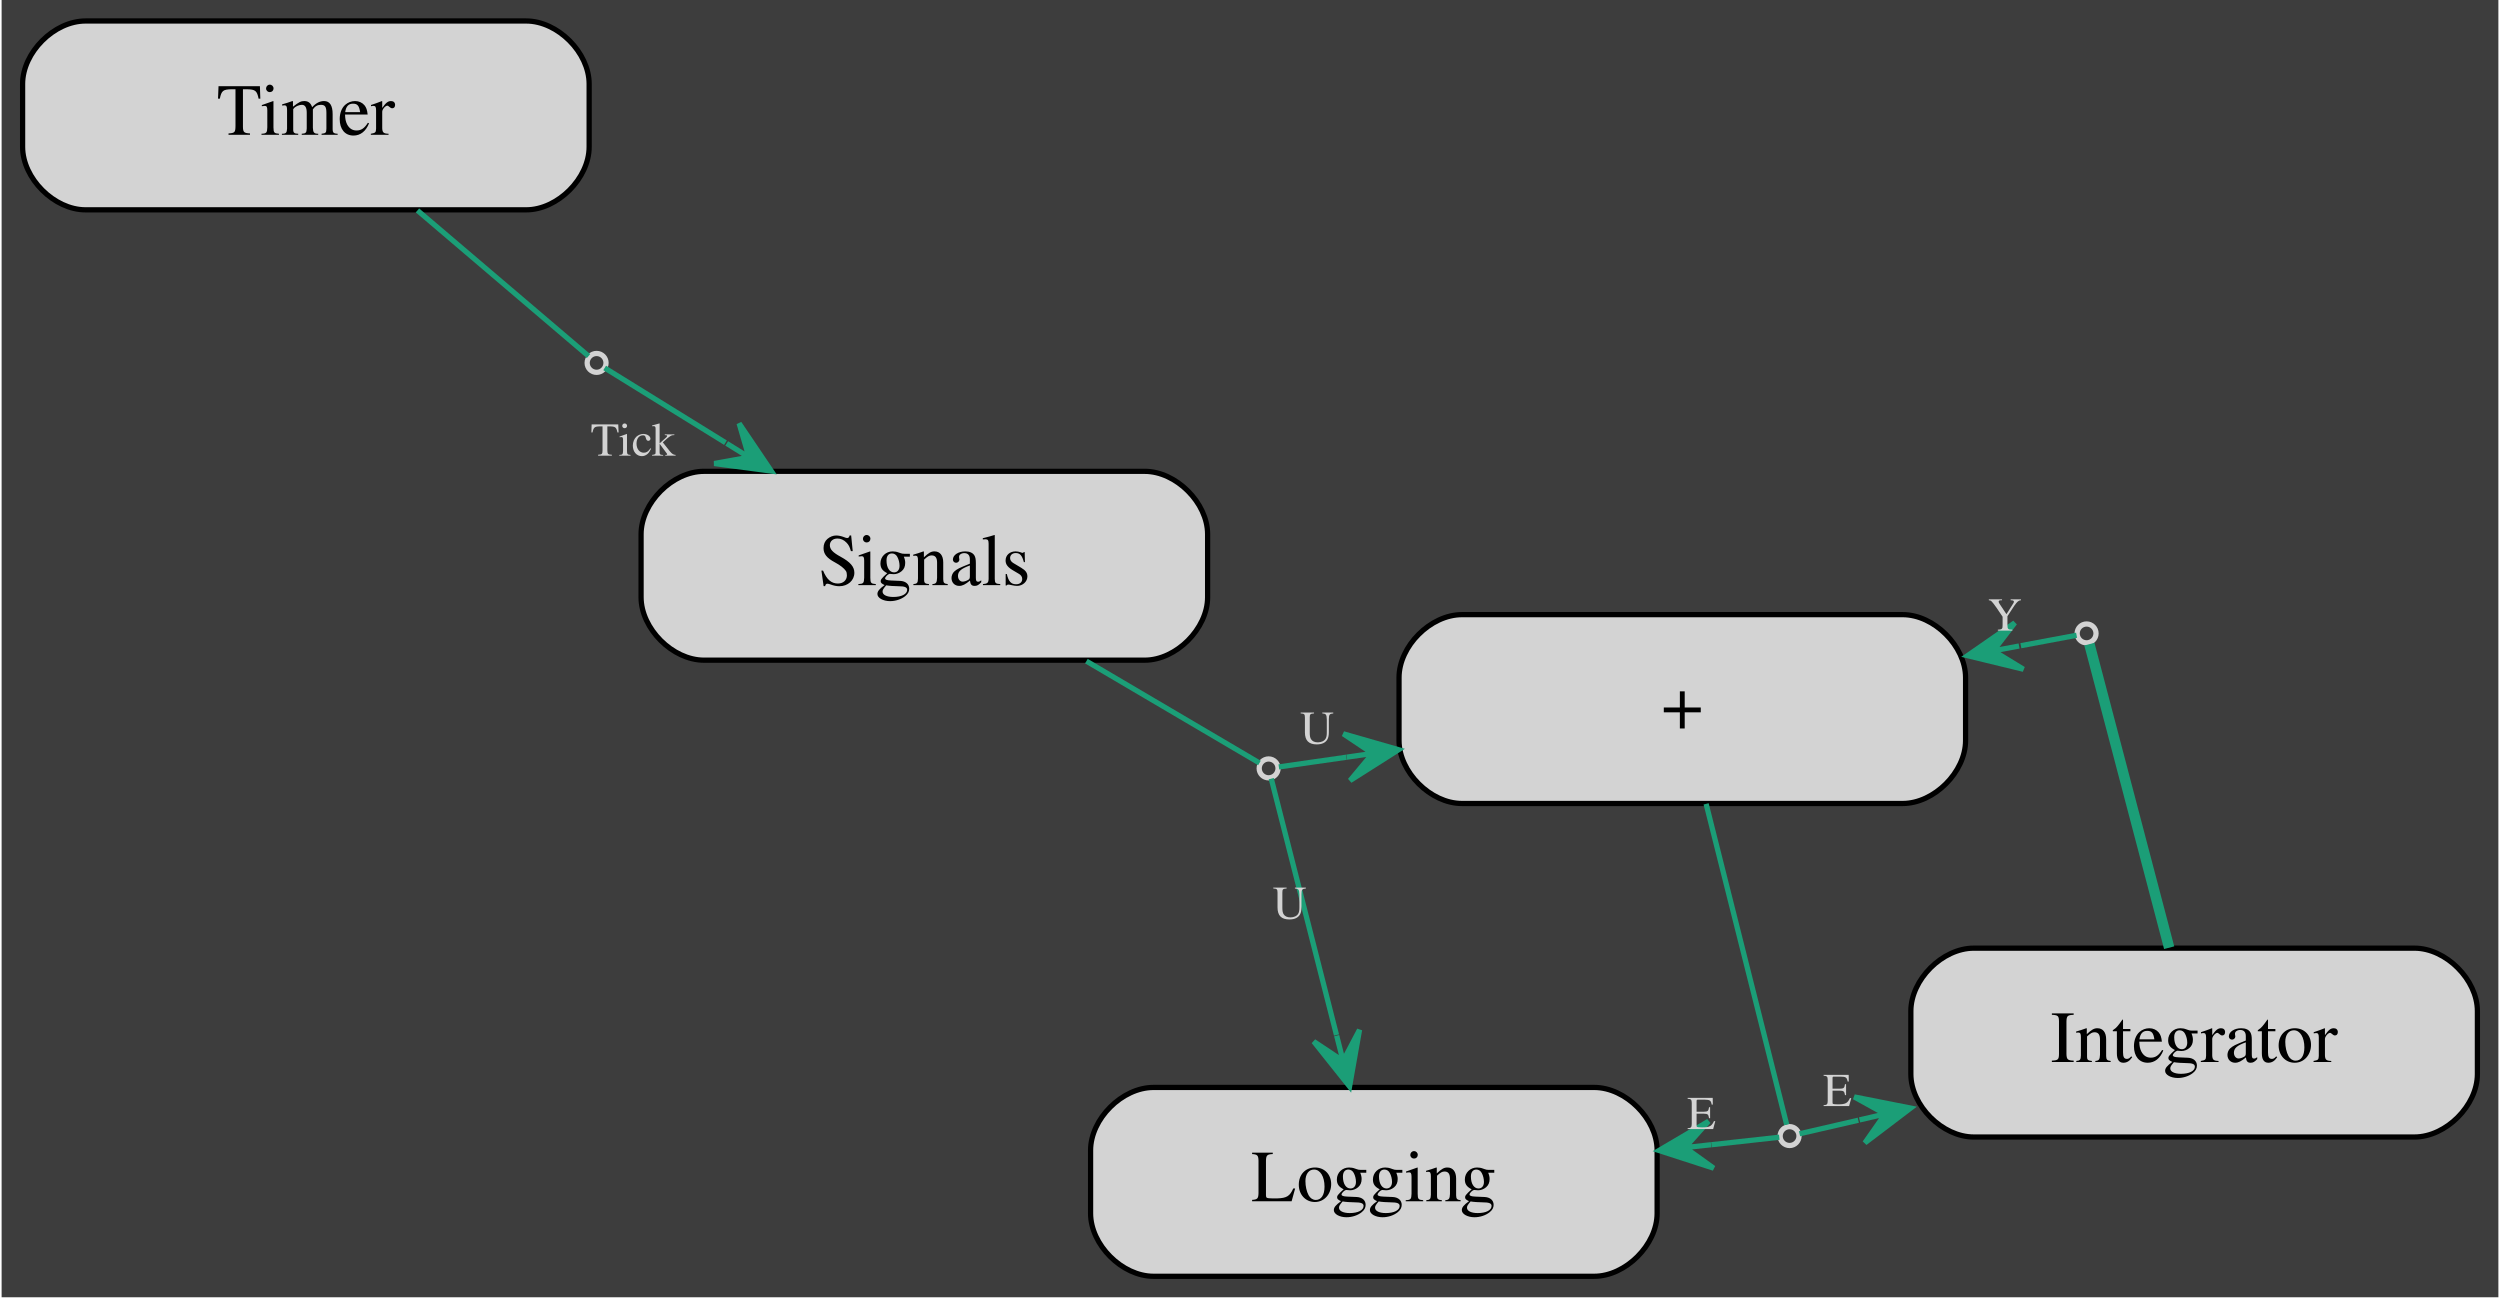
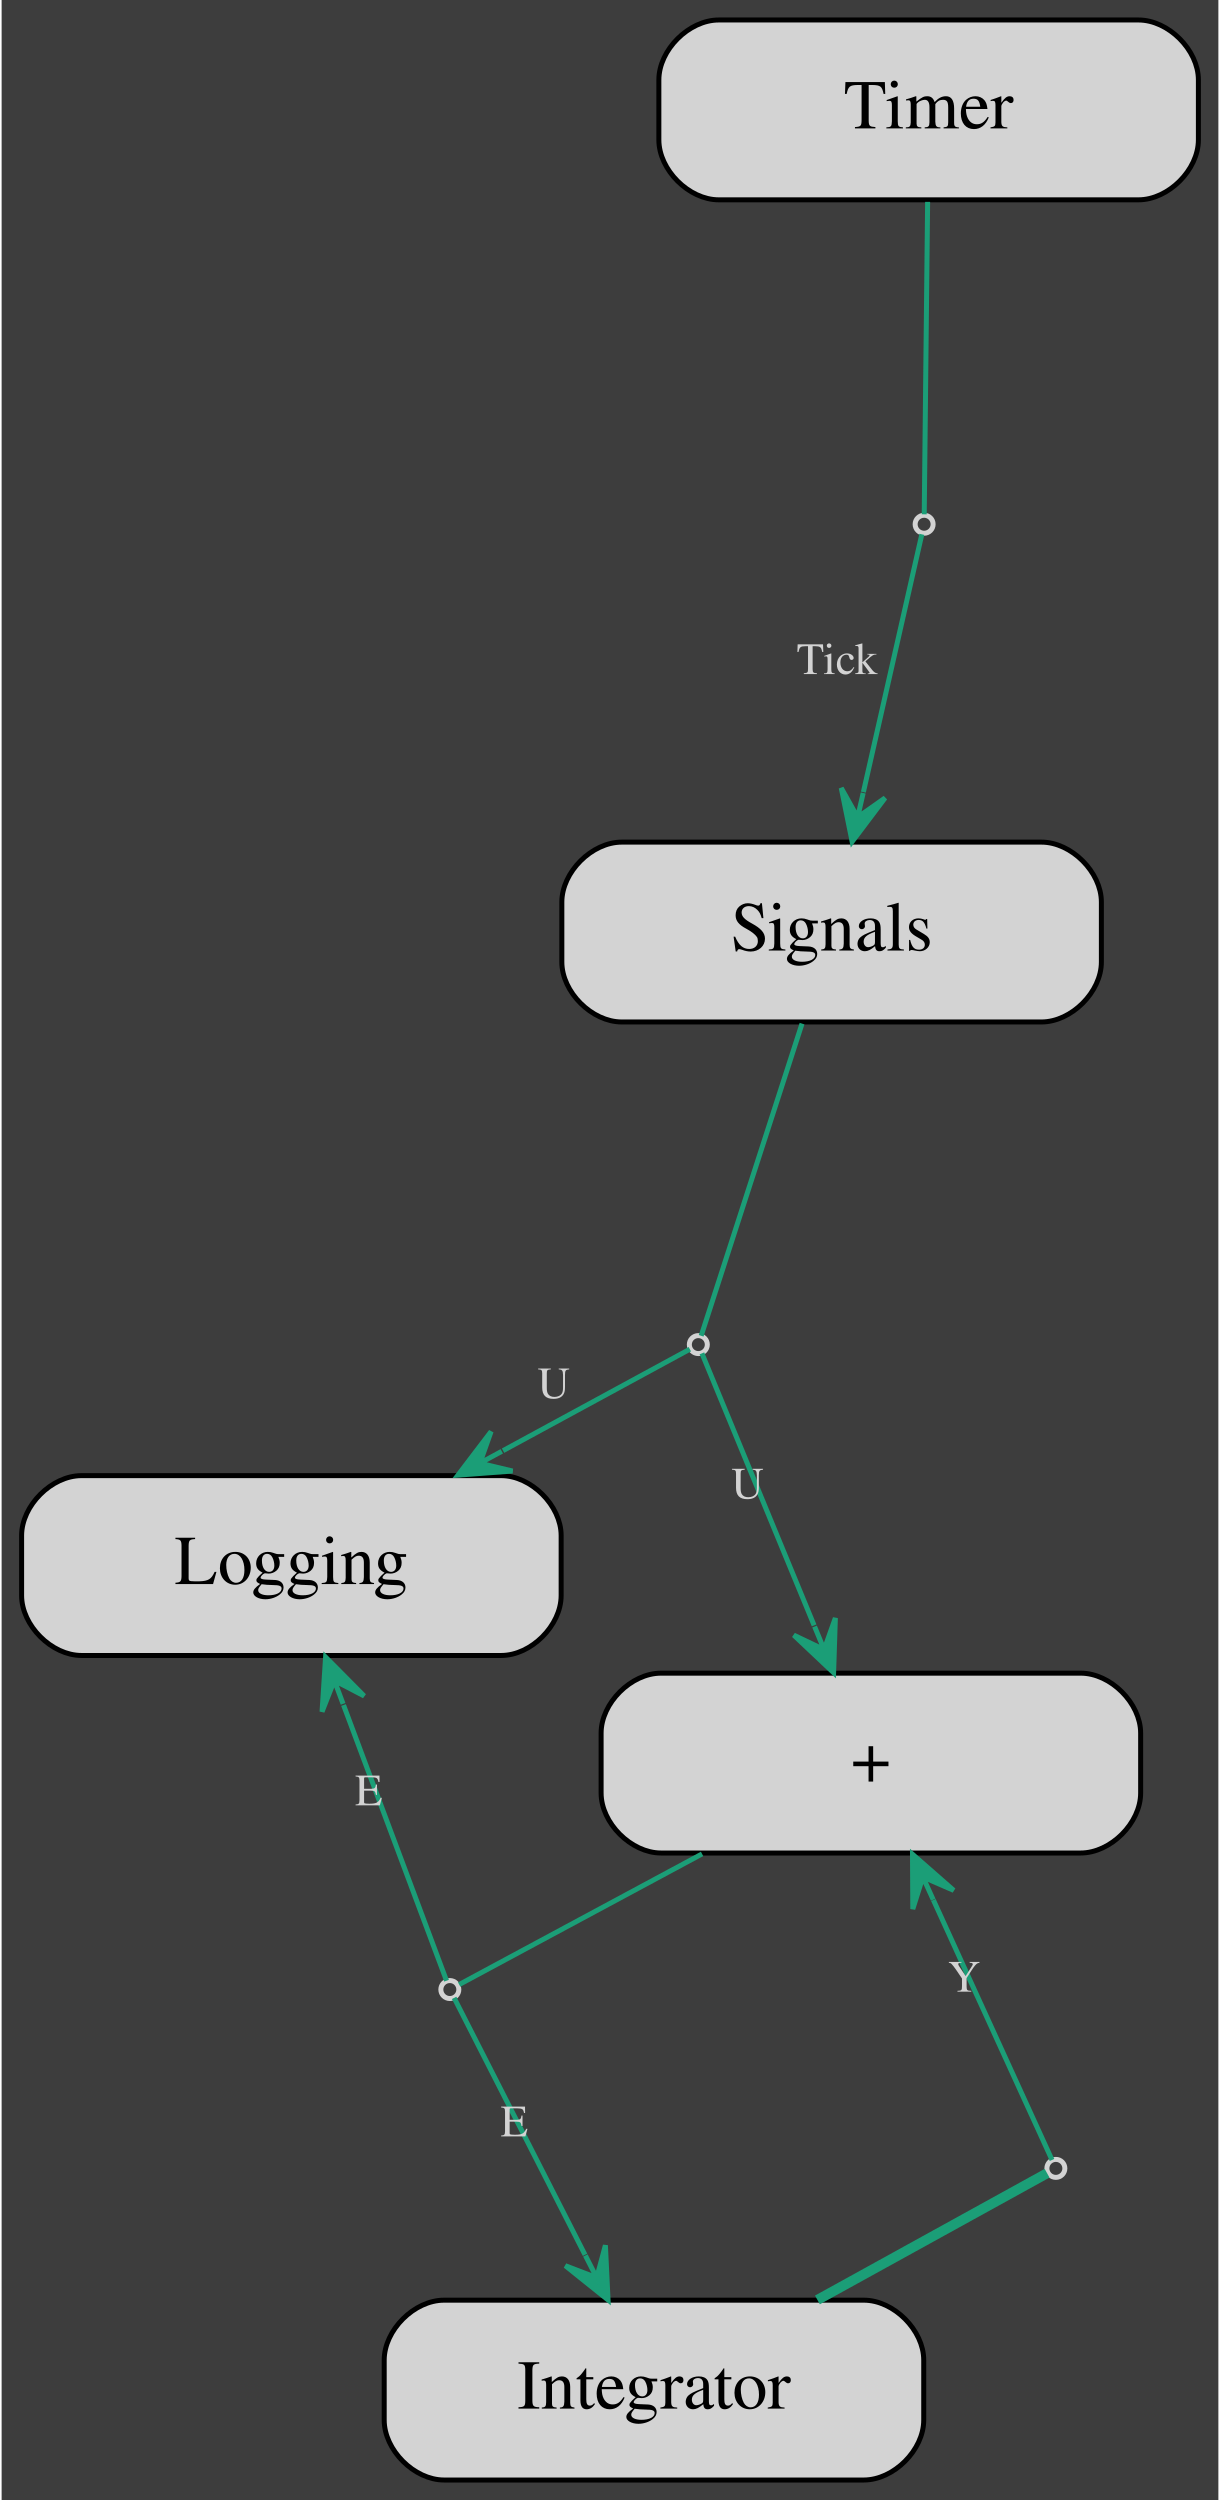
- <svg xmlns="http://www.w3.org/2000/svg" width="476pt" height="247pt" viewBox="0.00 0.00 475.96 247.30">
-   <g id="graph0" class="graph" transform="scale(1 1) rotate(0) translate(4 243.3)">
-     <polygon fill="#3d3d3d" stroke="transparent" points="-4,4 -4,-243.3 471.96,-243.3 471.96,4 -4,4" />
+ <svg xmlns="http://www.w3.org/2000/svg" width="244pt" height="500pt" viewBox="0.00 0.00 243.56 500.43">
+   <g id="graph0" class="graph" transform="scale(1 1) rotate(0) translate(4 496.43)">
+     <polygon fill="#3d3d3d" stroke="transparent" points="-4,4 -4,-496.43 239.56,-496.43 239.56,4 -4,4" />
    <g id="node1" class="node">
-       <path fill="lightgray" stroke="black" d="M96,-239.3C96,-239.3 12,-239.3 12,-239.3 6,-239.3 0,-233.3 0,-227.3 0,-227.3 0,-215.3 0,-215.3 0,-209.3 6,-203.3 12,-203.3 12,-203.3 96,-203.3 96,-203.3 102,-203.3 108,-209.3 108,-215.3 108,-215.3 108,-227.3 108,-227.3 108,-233.3 102,-239.3 96,-239.3" />
-       <text text-anchor="middle" x="54" y="-217.6" font-family="Times,serif" font-size="14.00">Timer</text>
+       <path fill="lightgray" stroke="black" d="M223.56,-492.43C223.56,-492.43 139.56,-492.43 139.56,-492.43 133.56,-492.43 127.56,-486.43 127.56,-480.43 127.56,-480.43 127.56,-468.43 127.56,-468.43 127.56,-462.43 133.56,-456.43 139.56,-456.43 139.56,-456.43 223.56,-456.43 223.56,-456.43 229.56,-456.43 235.56,-462.43 235.56,-468.43 235.56,-468.43 235.56,-480.43 235.56,-480.43 235.56,-486.43 229.56,-492.43 223.56,-492.43" />
+       <text text-anchor="middle" x="181.56" y="-470.73" font-family="Times,serif" font-size="14.00">Timer</text>
    </g>
    <g id="node6" class="node">
-       <ellipse fill="#3d3d3d" stroke="lightgray" cx="109.42" cy="-174.12" rx="1.8" ry="1.8" />
+       <ellipse fill="#3d3d3d" stroke="lightgray" cx="180.66" cy="-391.49" rx="1.8" ry="1.8" />
    </g>
    <g id="edge1" class="edge">
-       <path fill="none" stroke="#1b9e77" d="M75.27,-203.19C88.21,-192.18 103.13,-179.47 107.88,-175.42" />
+       <path fill="none" stroke="#1b9e77" d="M181.36,-456.02C181.13,-434.83 180.77,-401.87 180.68,-393.48" />
    </g>
    <g id="node2" class="node">
-       <path fill="lightgray" stroke="black" d="M213.9,-153.45C213.9,-153.45 129.9,-153.45 129.9,-153.45 123.9,-153.45 117.9,-147.45 117.9,-141.45 117.9,-141.45 117.9,-129.45 117.9,-129.45 117.9,-123.45 123.9,-117.45 129.9,-117.45 129.9,-117.45 213.9,-117.45 213.9,-117.45 219.9,-117.45 225.9,-123.45 225.9,-129.45 225.9,-129.45 225.9,-141.45 225.9,-141.45 225.9,-147.45 219.9,-153.45 213.9,-153.45" />
-       <text text-anchor="middle" x="171.9" y="-131.75" font-family="Times,serif" font-size="14.00">Signals</text>
+       <path fill="lightgray" stroke="black" d="M204.14,-327.86C204.14,-327.86 120.14,-327.86 120.14,-327.86 114.14,-327.86 108.14,-321.86 108.14,-315.86 108.14,-315.86 108.14,-303.86 108.14,-303.86 108.14,-297.86 114.14,-291.86 120.14,-291.86 120.14,-291.86 204.14,-291.86 204.14,-291.86 210.14,-291.86 216.14,-297.86 216.14,-303.86 216.14,-303.86 216.14,-315.86 216.14,-315.86 216.14,-321.86 210.14,-327.86 204.14,-327.86" />
+       <text text-anchor="middle" x="162.14" y="-306.16" font-family="Times,serif" font-size="14.00">Signals</text>
    </g>
    <g id="node7" class="node">
-       <ellipse fill="#3d3d3d" stroke="lightgray" cx="237.53" cy="-96.82" rx="1.8" ry="1.8" />
+       <ellipse fill="#3d3d3d" stroke="lightgray" cx="135.46" cy="-227.28" rx="1.8" ry="1.8" />
    </g>
    <g id="edge2" class="edge">
-       <path fill="none" stroke="#1b9e77" d="M202.79,-117.27C216.62,-109.13 230.91,-100.72 235.78,-97.85" />
+       <path fill="none" stroke="#1b9e77" d="M156.22,-291.53C149.34,-270.25 138.61,-237.02 136.03,-229.04" />
    </g>
    <g id="node3" class="node">
-       <path fill="lightgray" stroke="black" d="M358.39,-126.13C358.39,-126.13 274.39,-126.13 274.39,-126.13 268.39,-126.13 262.39,-120.13 262.39,-114.13 262.39,-114.13 262.39,-102.13 262.39,-102.13 262.39,-96.13 268.39,-90.13 274.39,-90.13 274.39,-90.13 358.39,-90.13 358.39,-90.13 364.39,-90.13 370.39,-96.13 370.39,-102.13 370.39,-102.13 370.39,-114.13 370.39,-114.13 370.39,-120.13 364.39,-126.13 358.39,-126.13" />
-       <text text-anchor="middle" x="316.39" y="-104.43" font-family="Times,serif" font-size="14.00">+</text>
+       <path fill="lightgray" stroke="black" d="M212,-161.51C212,-161.51 128,-161.51 128,-161.51 122,-161.51 116,-155.51 116,-149.51 116,-149.51 116,-137.51 116,-137.51 116,-131.51 122,-125.51 128,-125.51 128,-125.51 212,-125.51 212,-125.51 218,-125.51 224,-131.51 224,-137.51 224,-137.51 224,-149.51 224,-149.51 224,-155.51 218,-161.51 212,-161.51" />
+       <text text-anchor="middle" x="170" y="-139.81" font-family="Times,serif" font-size="14.00">+</text>
    </g>
    <g id="node8" class="node">
-       <ellipse fill="#3d3d3d" stroke="lightgray" cx="336.84" cy="-26.73" rx="1.8" ry="1.8" />
+       <ellipse fill="#3d3d3d" stroke="lightgray" cx="85.72" cy="-98.18" rx="1.8" ry="1.8" />
    </g>
    <g id="edge3" class="edge">
-       <path fill="none" stroke="#1b9e77" d="M320.93,-90.06C326.11,-69.45 334.13,-37.49 336.29,-28.91" />
+       <path fill="none" stroke="#1b9e77" d="M136.21,-125.33C116.42,-114.69 94.08,-102.68 87.59,-99.18" />
    </g>
    <g id="node4" class="node">
-       <path fill="lightgray" stroke="black" d="M455.96,-62.55C455.96,-62.55 371.96,-62.55 371.96,-62.55 365.96,-62.55 359.96,-56.55 359.96,-50.55 359.96,-50.55 359.96,-38.55 359.96,-38.55 359.96,-32.55 365.96,-26.55 371.96,-26.55 371.96,-26.55 455.96,-26.55 455.96,-26.55 461.96,-26.55 467.96,-32.55 467.96,-38.55 467.96,-38.55 467.96,-50.55 467.96,-50.55 467.96,-56.55 461.96,-62.55 455.96,-62.55" />
-       <text text-anchor="middle" x="413.96" y="-40.85" font-family="Times,serif" font-size="14.00">Integrator</text>
+       <path fill="lightgray" stroke="black" d="M168.58,-36C168.58,-36 84.58,-36 84.58,-36 78.58,-36 72.58,-30 72.58,-24 72.58,-24 72.58,-12 72.58,-12 72.58,-6 78.58,0 84.58,0 84.58,0 168.58,0 168.58,0 174.58,0 180.58,-6 180.58,-12 180.58,-12 180.58,-24 180.58,-24 180.58,-30 174.58,-36 168.58,-36" />
+       <text text-anchor="middle" x="126.58" y="-14.3" font-family="Times,serif" font-size="14.00">Integrator</text>
    </g>
    <g id="node9" class="node">
-       <ellipse fill="#3d3d3d" stroke="lightgray" cx="393.46" cy="-122.55" rx="1.8" ry="1.8" />
+       <ellipse fill="#3d3d3d" stroke="lightgray" cx="207.03" cy="-62.38" rx="1.8" ry="1.8" />
    </g>
    <g id="edge4" class="edge">
-       <path fill="none" stroke="#1b9e77" stroke-width="2" d="M409.2,-62.64C404,-82.45 396.11,-112.46 393.99,-120.51" />
+       <path fill="none" stroke="#1b9e77" stroke-width="2" d="M159.3,-36.05C178.1,-46.42 199.15,-58.03 205.27,-61.41" />
    </g>
    <g id="node5" class="node">
-       <path fill="lightgray" stroke="black" d="M299.59,-36C299.59,-36 215.59,-36 215.59,-36 209.59,-36 203.59,-30 203.59,-24 203.59,-24 203.59,-12 203.59,-12 203.59,-6 209.59,0 215.59,0 215.59,0 299.59,0 299.59,0 305.59,0 311.59,-6 311.59,-12 311.59,-12 311.59,-24 311.59,-24 311.59,-30 305.59,-36 299.59,-36" />
-       <text text-anchor="middle" x="257.59" y="-14.3" font-family="Times,serif" font-size="14.00">Logging</text>
+       <path fill="lightgray" stroke="black" d="M96,-201.05C96,-201.05 12,-201.05 12,-201.05 6,-201.05 0,-195.05 0,-189.05 0,-189.05 0,-177.05 0,-177.05 0,-171.05 6,-165.05 12,-165.05 12,-165.05 96,-165.05 96,-165.05 102,-165.05 108,-171.05 108,-177.05 108,-177.05 108,-189.05 108,-189.05 108,-195.05 102,-201.05 96,-201.05" />
+       <text text-anchor="middle" x="54" y="-179.35" font-family="Times,serif" font-size="14.00">Logging</text>
    </g>
    <g id="edge5" class="edge">
-       <path fill="none" stroke="#1b9e77" d="M110.96,-173.16C114.51,-170.96 123.75,-165.25 133.99,-158.91" />
-       <polygon fill="#1b9e77" stroke="#1b9e77" points="142.73,-153.5 136.59,-162.59 138.47,-156.13 134.22,-158.77 134.22,-158.77 134.22,-158.77 138.47,-156.13 131.85,-154.94 142.73,-153.5 142.73,-153.5" />
-       <text text-anchor="middle" x="116.35" y="-156.44" font-family="Times,serif" font-size="9.00" fill="lightgray">Tick</text>
+       <path fill="none" stroke="#1b9e77" d="M180.2,-389.47C178.59,-382.37 173.03,-357.84 168.5,-337.87" />
+       <polygon fill="#1b9e77" stroke="#1b9e77" points="166.25,-327.95 172.85,-336.71 167.35,-332.83 168.46,-337.7 168.46,-337.7 168.46,-337.7 167.35,-332.83 164.07,-338.7 166.25,-327.95 166.25,-327.95" />
+       <text text-anchor="middle" x="163.22" y="-361.5" font-family="Times,serif" font-size="9.00" fill="lightgray">Tick</text>
    </g>
    <g id="edge6" class="edge">
-       <path fill="none" stroke="#1b9e77" d="M239.48,-97.1C241.94,-97.46 246.56,-98.12 252.36,-98.95" />
-       <polygon fill="#1b9e77" stroke="#1b9e77" points="262.31,-100.38 251.77,-103.41 257.36,-99.67 252.41,-98.96 252.41,-98.96 252.41,-98.96 257.36,-99.67 253.05,-94.5 262.31,-100.38 262.31,-100.38" />
-       <text text-anchor="middle" x="246.76" y="-101.52" font-family="Times,serif" font-size="9.00" fill="lightgray">U</text>
+       <path fill="none" stroke="#1b9e77" d="M136.18,-225.53C139.06,-218.55 149.98,-192.07 158.64,-171.07" />
+       <polygon fill="#1b9e77" stroke="#1b9e77" points="162.54,-161.59 162.89,-172.55 160.64,-166.22 158.73,-170.84 158.73,-170.84 158.73,-170.84 160.64,-166.22 154.57,-169.12 162.54,-161.59 162.54,-161.59" />
+       <text text-anchor="middle" x="145.32" y="-196.46" font-family="Times,serif" font-size="9.00" fill="lightgray">U</text>
    </g>
    <g id="edge9" class="edge">
-       <path fill="none" stroke="#1b9e77" d="M238.03,-94.87C239.74,-88.12 245.6,-65.09 250.47,-45.99" />
-       <polygon fill="#1b9e77" stroke="#1b9e77" points="252.96,-36.18 254.86,-46.98 251.73,-41.03 250.5,-45.87 250.5,-45.87 250.5,-45.87 251.73,-41.03 246.13,-44.76 252.96,-36.18 252.96,-36.18" />
-       <text text-anchor="middle" x="241.54" y="-68.15" font-family="Times,serif" font-size="9.00" fill="lightgray">U</text>
+       <path fill="none" stroke="#1b9e77" d="M133.76,-226.36C128.63,-223.57 112.67,-214.91 96.37,-206.05" />
+       <polygon fill="#1b9e77" stroke="#1b9e77" points="87.34,-201.15 98.27,-201.97 91.73,-203.54 96.12,-205.92 96.12,-205.92 96.12,-205.92 91.73,-203.54 93.98,-209.88 87.34,-201.15 87.34,-201.15" />
+       <text text-anchor="middle" x="106.52" y="-216.54" font-family="Times,serif" font-size="9.00" fill="lightgray">U</text>
    </g>
    <g id="edge8" class="edge">
-       <path fill="none" stroke="#1b9e77" d="M338.74,-27.17C340.95,-27.68 344.92,-28.59 349.94,-29.75" />
-       <polygon fill="#1b9e77" stroke="#1b9e77" points="359.92,-32.06 349.17,-34.19 355.05,-30.94 350.18,-29.81 350.18,-29.81 350.18,-29.81 355.05,-30.94 351.19,-25.43 359.92,-32.06 359.92,-32.06" />
-       <text text-anchor="middle" x="345.97" y="-32.45" font-family="Times,serif" font-size="9.00" fill="lightgray">E</text>
+       <path fill="none" stroke="#1b9e77" d="M86.58,-96.51C89.94,-89.91 102.6,-65.07 112.78,-45.08" />
+       <polygon fill="#1b9e77" stroke="#1b9e77" points="117.39,-36.04 116.86,-46.99 115.12,-40.49 112.85,-44.95 112.85,-44.95 112.85,-44.95 115.12,-40.49 108.84,-42.9 117.39,-36.04 117.39,-36.04" />
+       <text text-anchor="middle" x="98.63" y="-68.79" font-family="Times,serif" font-size="9.00" fill="lightgray">E</text>
    </g>
    <g id="edge10" class="edge">
-       <path fill="none" stroke="#1b9e77" d="M334.88,-26.51C332.41,-26.24 327.77,-25.73 321.94,-25.08" />
-       <polygon fill="#1b9e77" stroke="#1b9e77" points="311.94,-23.98 322.37,-20.61 316.91,-24.53 321.88,-25.08 321.88,-25.08 321.88,-25.08 316.91,-24.53 321.39,-29.55 311.94,-23.98 311.94,-23.98" />
-       <text text-anchor="middle" x="320.05" y="-28.06" font-family="Times,serif" font-size="9.00" fill="lightgray">E</text>
+       <path fill="none" stroke="#1b9e77" d="M85.06,-99.95C82.42,-107.02 72.39,-133.85 64.44,-155.13" />
+       <polygon fill="#1b9e77" stroke="#1b9e77" points="60.85,-164.73 60.14,-153.79 62.6,-160.05 64.35,-155.36 64.35,-155.36 64.35,-155.36 62.6,-160.05 68.57,-156.94 60.85,-164.73 60.85,-164.73" />
+       <text text-anchor="middle" x="69.49" y="-135.05" font-family="Times,serif" font-size="9.00" fill="lightgray">E</text>
    </g>
    <g id="edge7" class="edge">
-       <path fill="none" stroke="#1b9e77" d="M391.55,-122.2C389.43,-121.8 385.68,-121.1 380.93,-120.21" />
-       <polygon fill="#1b9e77" stroke="#1b9e77" points="370.76,-118.31 381.42,-115.72 375.68,-119.23 380.59,-120.15 380.59,-120.15 380.59,-120.15 375.68,-119.23 379.77,-124.57 370.76,-118.31 370.76,-118.31" />
-       <text text-anchor="middle" x="377.87" y="-123.09" font-family="Times,serif" font-size="9.00" fill="lightgray">Y</text>
+       <path fill="none" stroke="#1b9e77" d="M206.26,-64.07C203.21,-70.75 191.74,-95.88 182.51,-116.11" />
+       <polygon fill="#1b9e77" stroke="#1b9e77" points="178.33,-125.26 178.39,-114.29 180.41,-120.71 182.48,-116.16 182.48,-116.16 182.48,-116.16 180.41,-120.71 186.58,-118.03 178.33,-125.26 178.33,-125.26" />
+       <text text-anchor="middle" x="188.66" y="-97.75" font-family="Times,serif" font-size="9.00" fill="lightgray">Y</text>
    </g>
  </g>
</svg>
